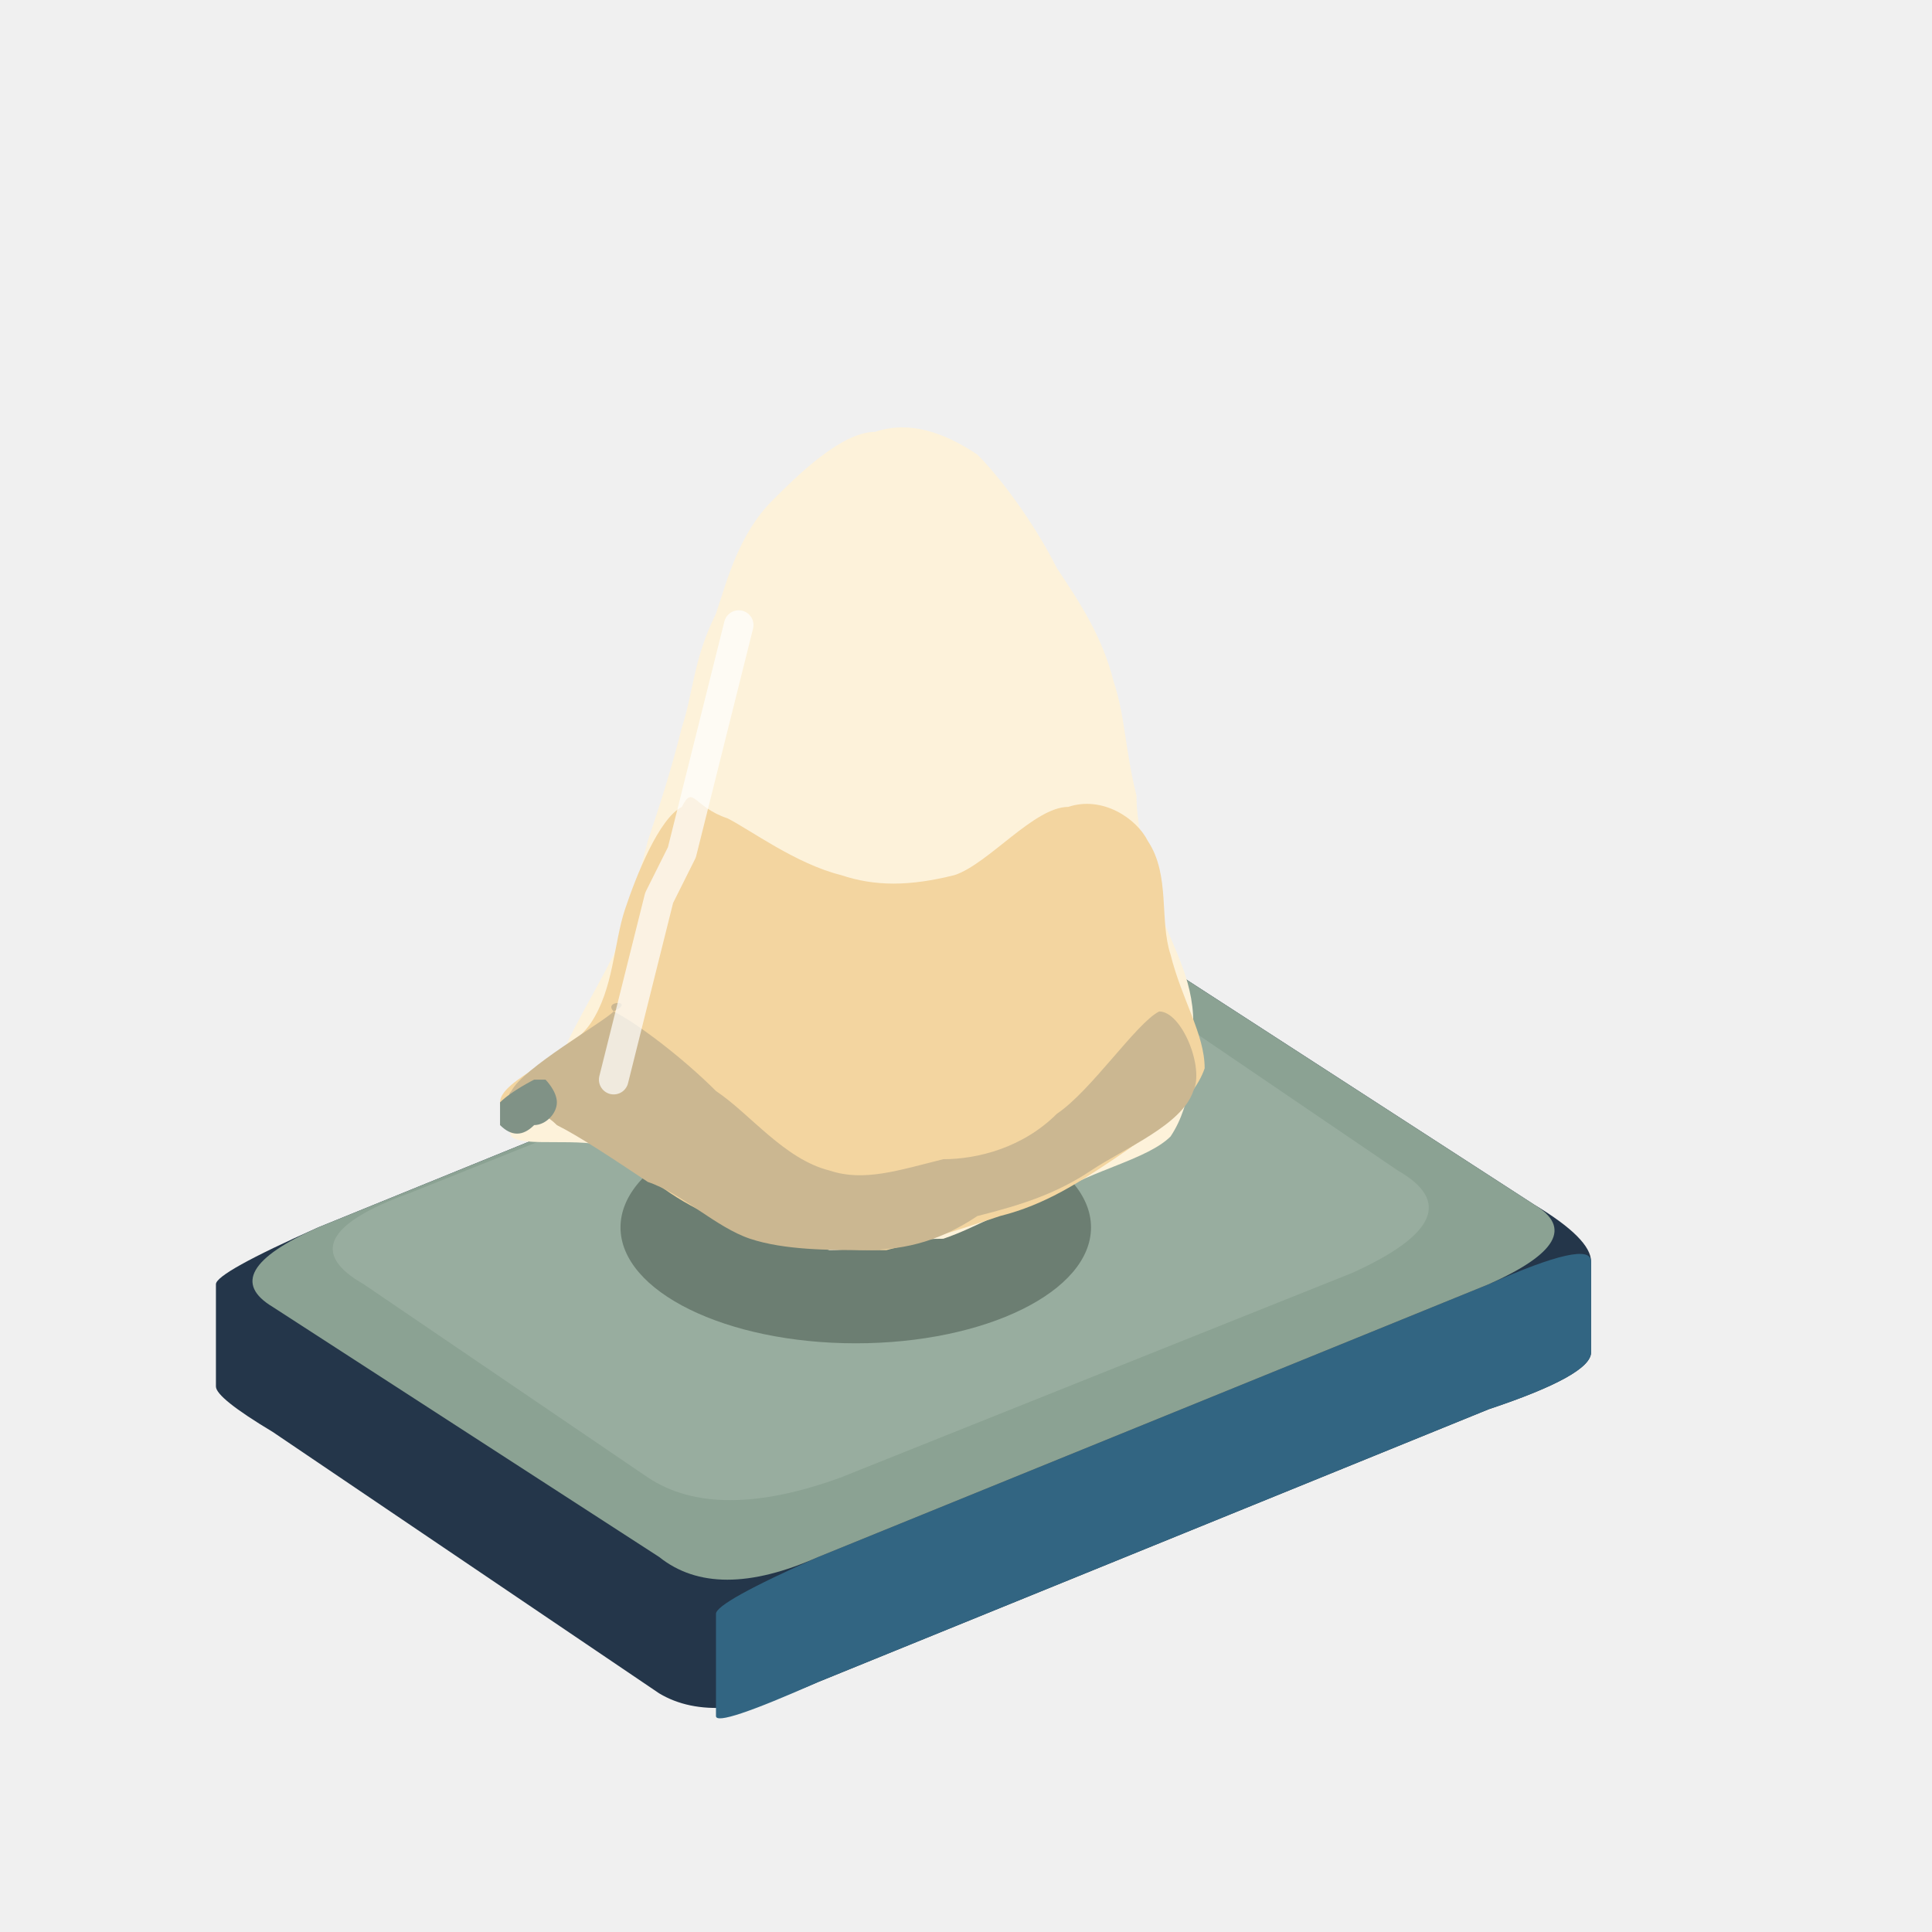
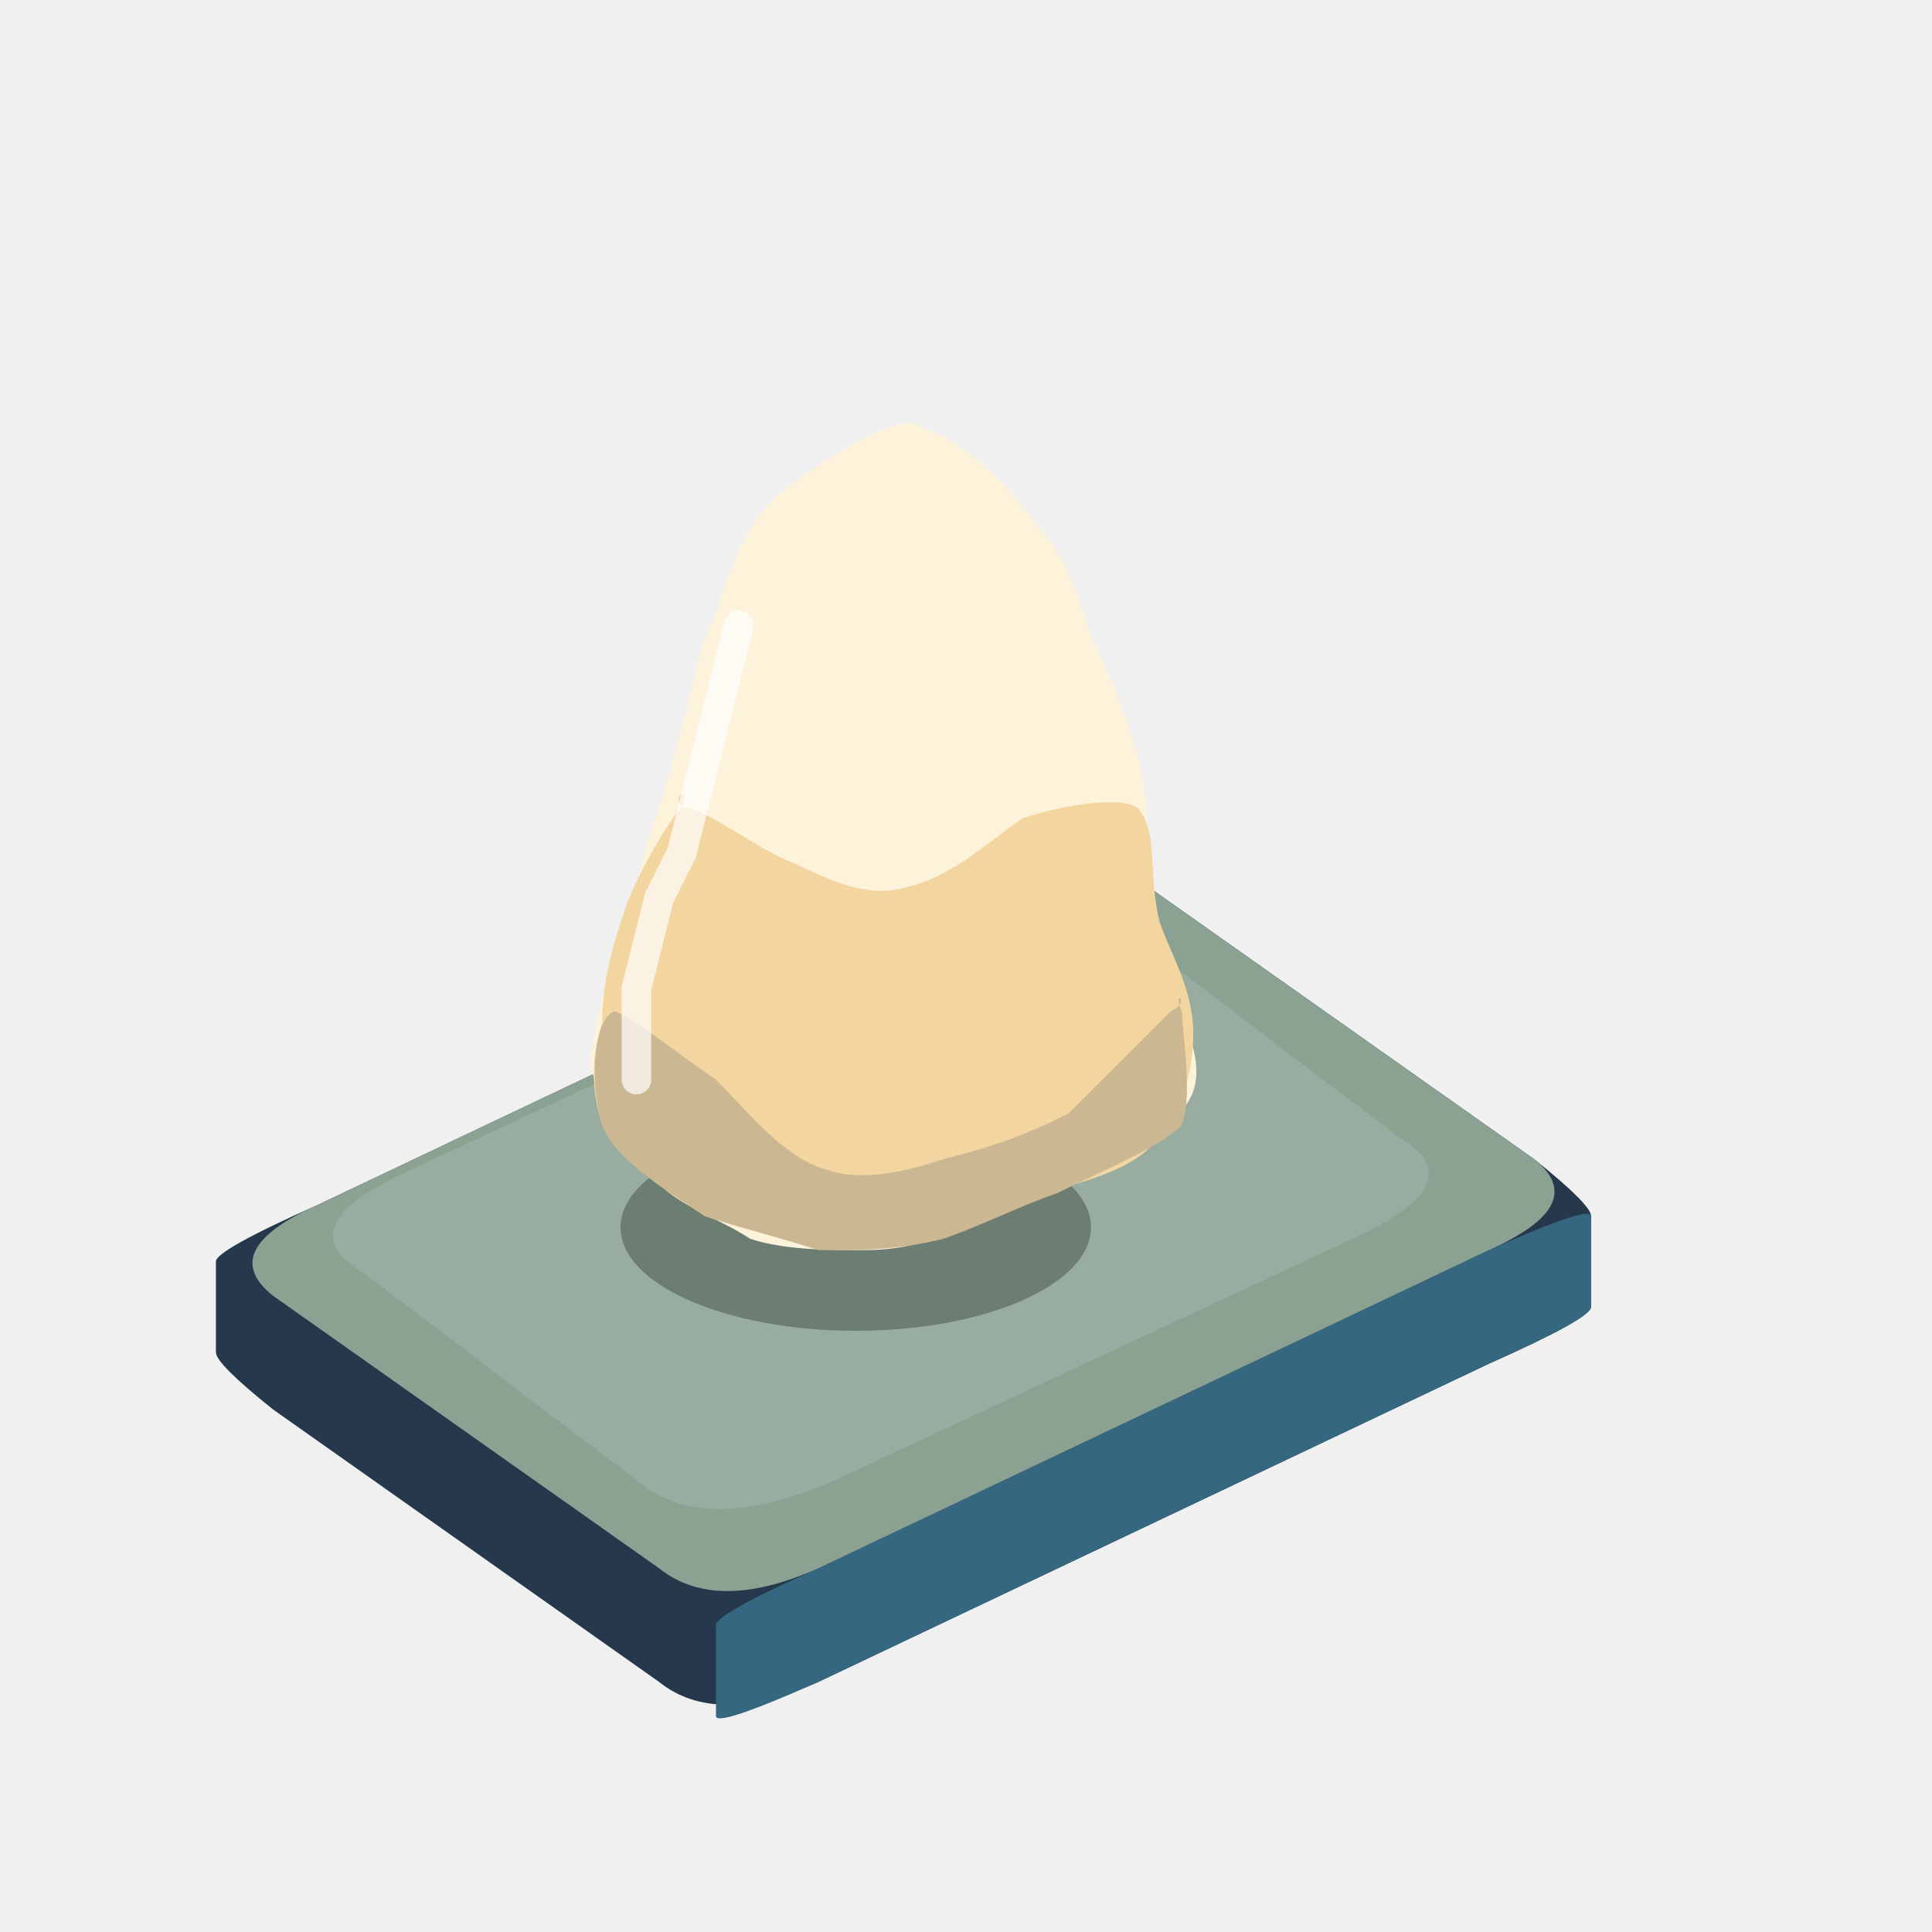
<svg xmlns="http://www.w3.org/2000/svg" viewBox="0 0 170 170" width="170" height="170">
  <defs>
    <clipPath id="cone-small-teal-top-clip">
-       <path d="M87 84Q96 80 101 84L135 106Q140 109 131 113L72 137Q63 141 58 137L24 115Q19 112 28 108Z" />
+       <path d="M87 78Q96 74 101 78L135 102Q140 106 131 110L72 138Q63 142 58 138L24 114Q19 110 28 106Z" />
    </clipPath>
  </defs>
  <g id="cone-small-teal">
    <g id="cone-small-teal-tile">
-       <path fill="#24364a" d="M87 84Q96 80 101 84L135 106Q140 109 140 111L140 119Q140 121 131 124L72 148Q63 152 58 149L24 126Q19 123 19 122L19 113Q19 112 28 108Z" />
-       <path fill="#326582" d="M63 142Q63 141 72 137L131 113Q140 109 140 111L140 119Q140 121 131 124L72 148Q63 152 63 151Z" />
-       <path fill="#8ba293" d="M87 84Q96 80 101 84L135 106Q140 109 131 113L72 137Q63 141 58 137L24 115Q19 112 28 108Z" />
-       <path fill="#98ad9f" d="M81 87Q92 82 98 86L123 103Q130 107 119 112L74 130Q63 134 57 130L32 113Q25 109 36 105Z" clip-path="url(#cone-small-teal-top-clip)" />
+       <path fill="#25384c" d="M87 78Q96 74 101 78L135 102Q140 106 140 107L140 115Q140 116 131 120L72 148Q63 152 58 148L24 124Q19 120 19 119L19 111Q19 110 28 106Z" />
+       <path fill="#366781" d="M63 143Q63 142 72 138L131 110Q140 106 140 107L140 115Q140 116 131 120L72 148Q63 152 63 151Z" />
+       <path fill="#8ba293" d="M87 78Q96 74 101 78L135 102Q140 106 131 110L72 138Q63 142 58 138L24 114Q19 110 28 106Z" />
+       <path fill="#98ad9f" d="M81 82Q92 77 98 81L123 100Q130 104 119 109L74 130Q63 135 57 131L32 112Q25 108 36 103Z" clip-path="url(#cone-small-teal-top-clip)" />
    </g>
    <g id="cone-small-teal-cone">
-       <ellipse id="cone-small-teal-contact" cx="75.3" cy="108.0" rx="20.7" ry="10.2" fill="#6c7e72" />
-       <path id="cone-small-teal-tone-0" fill="#fdf2da" d="M77 38c-3 0-7 4-9 6-3 3-4 7-5 10-2 4-2 7-3 10-1 4-2 7-3 10-1 4-2 7-3 10-2 4-4 7-5 10-2 2-5 4-4 6 1 1 6 0 9 1 3 1 6 5 9 6 3 2 6 2 10 3 3 0 6-1 10-1 3-1 6-3 10-4 3-2 8-3 10-5 2-3 2-7 2-10 0-4-2-7-3-10-1-4-2-7-2-10-1-4-1-7-2-10-1-4-3-7-5-10-2-4-5-8-7-10-3-2-6-3-9-2z" />
-       <path id="cone-small-teal-tone-1" fill="#f3d5a0" d="M60 71c-2 1-4 6-5 9-1 3-1 7-3 10-2 3-8 5-8 7 0 1 4 0 7 1 2 2 5 5 8 7 3 2 6 3 9 4 4 1 7 1 10 1 4-1 7-2 10-3 4-1 7-3 10-5 3-2 7-5 8-8 0-3-2-6-3-10-1-3 0-7-2-10-1-2-4-4-7-3-3 0-7 5-10 6-4 1-7 1-10 0-4-1-8-4-10-5-3-1-3-3-4-1z" />
-       <path id="cone-small-teal-tone-2" fill="#cbb791" d="M54 89c-1 1-8 5-9 7-1 1 2 1 4 3 2 1 5 3 8 5 3 1 6 4 9 5 3 1 7 1 10 1 4 0 7-1 10-3 4-1 7-2 10-4 3-2 8-4 9-7 1-2-1-7-3-7-2 1-6 7-9 9-3 3-7 4-10 4-4 1-7 2-10 1-4-1-7-5-10-7-3-3-7-6-9-7-1-1 2-1 0 0z" />
-       <path id="cone-small-teal-tone-3" fill="#809286" d="M47 95c0 0-2 1-3 2 0 0 0 2 0 2 1 1 2 1 3 0 1 0 2-1 2-2 0-1-1-2-1-2 0 0 0 0-1 0z" />
-       <path id="cone-small-teal-gloss" d="M65 55 64 59 63 63 62 67 61 71 60 75 58 79 57 83 56 87 55 91 54 95" fill="none" stroke="#fff" stroke-width="2.6" stroke-linecap="round" stroke-linejoin="round" opacity="0.7" />
+       <ellipse id="cone-small-teal-contact" cx="75.3" cy="108.0" rx="20.7" ry="9.1" fill="#6c7e72" />
+       <path id="cone-small-teal-tone-0" fill="#fdf2da" d="M77 38c-2 1-7 4-9 6-3 3-4 7-5 10-2 4-2 7-3 10-1 4-2 7-3 10-1 4-2 7-3 10-1 4-2 7-2 10 1 3 2 7 5 9 2 3 6 4 9 6 3 1 7 1 10 1 4 0 7-1 10-3 4-1 7-2 10-4 3-2 8-4 9-7 1-3-1-6-2-10-1-3-1-6-2-10 0-3 0-6-1-10-1-3-2-6-4-10-1-3-2-7-5-10-2-3-6-7-9-8-2-1-2-1-5 0z" />
+       <path id="cone-small-teal-tone-1" fill="#f3d5a0" d="M60 71c-1 1-4 6-5 9-1 3-2 6-2 10-1 3-1 6 0 9 2 3 6 6 9 8 3 1 6 2 10 2 3 1 6 1 10 0 3-1 6-2 10-4 3-1 8-2 10-5 2-2 3-6 3-9 0-4-2-7-3-10-1-4 0-8-2-10-2-1-7 0-10 1-3 2-6 5-10 6-3 1-6 0-10-2-3-1-8-5-10-5-1-1 1-2 0 0z" />
+       <path id="cone-small-teal-tone-2" fill="#cbb791" d="M103 89c-1 1-6 6-9 9-4 2-7 3-11 4-3 1-7 2-10 1-4-1-7-5-10-8-3-2-8-6-9-6-2 1-2 7-1 10 1 3 6 6 9 8 3 1 7 2 10 3 4 0 7 0 11-1 3-1 7-3 10-4 4-2 9-4 11-6 1-3 0-8 0-10-1-2 1-1-1 0z" />
+       <path id="cone-small-teal-gloss" d="M65 55 64 59 63 63 62 67 61 71 60 75 58 79 57 83 56 87 56 91 56 95" fill="none" stroke="#fff" stroke-width="2.6" stroke-linecap="round" stroke-linejoin="round" opacity="0.7" />
    </g>
  </g>
</svg>
